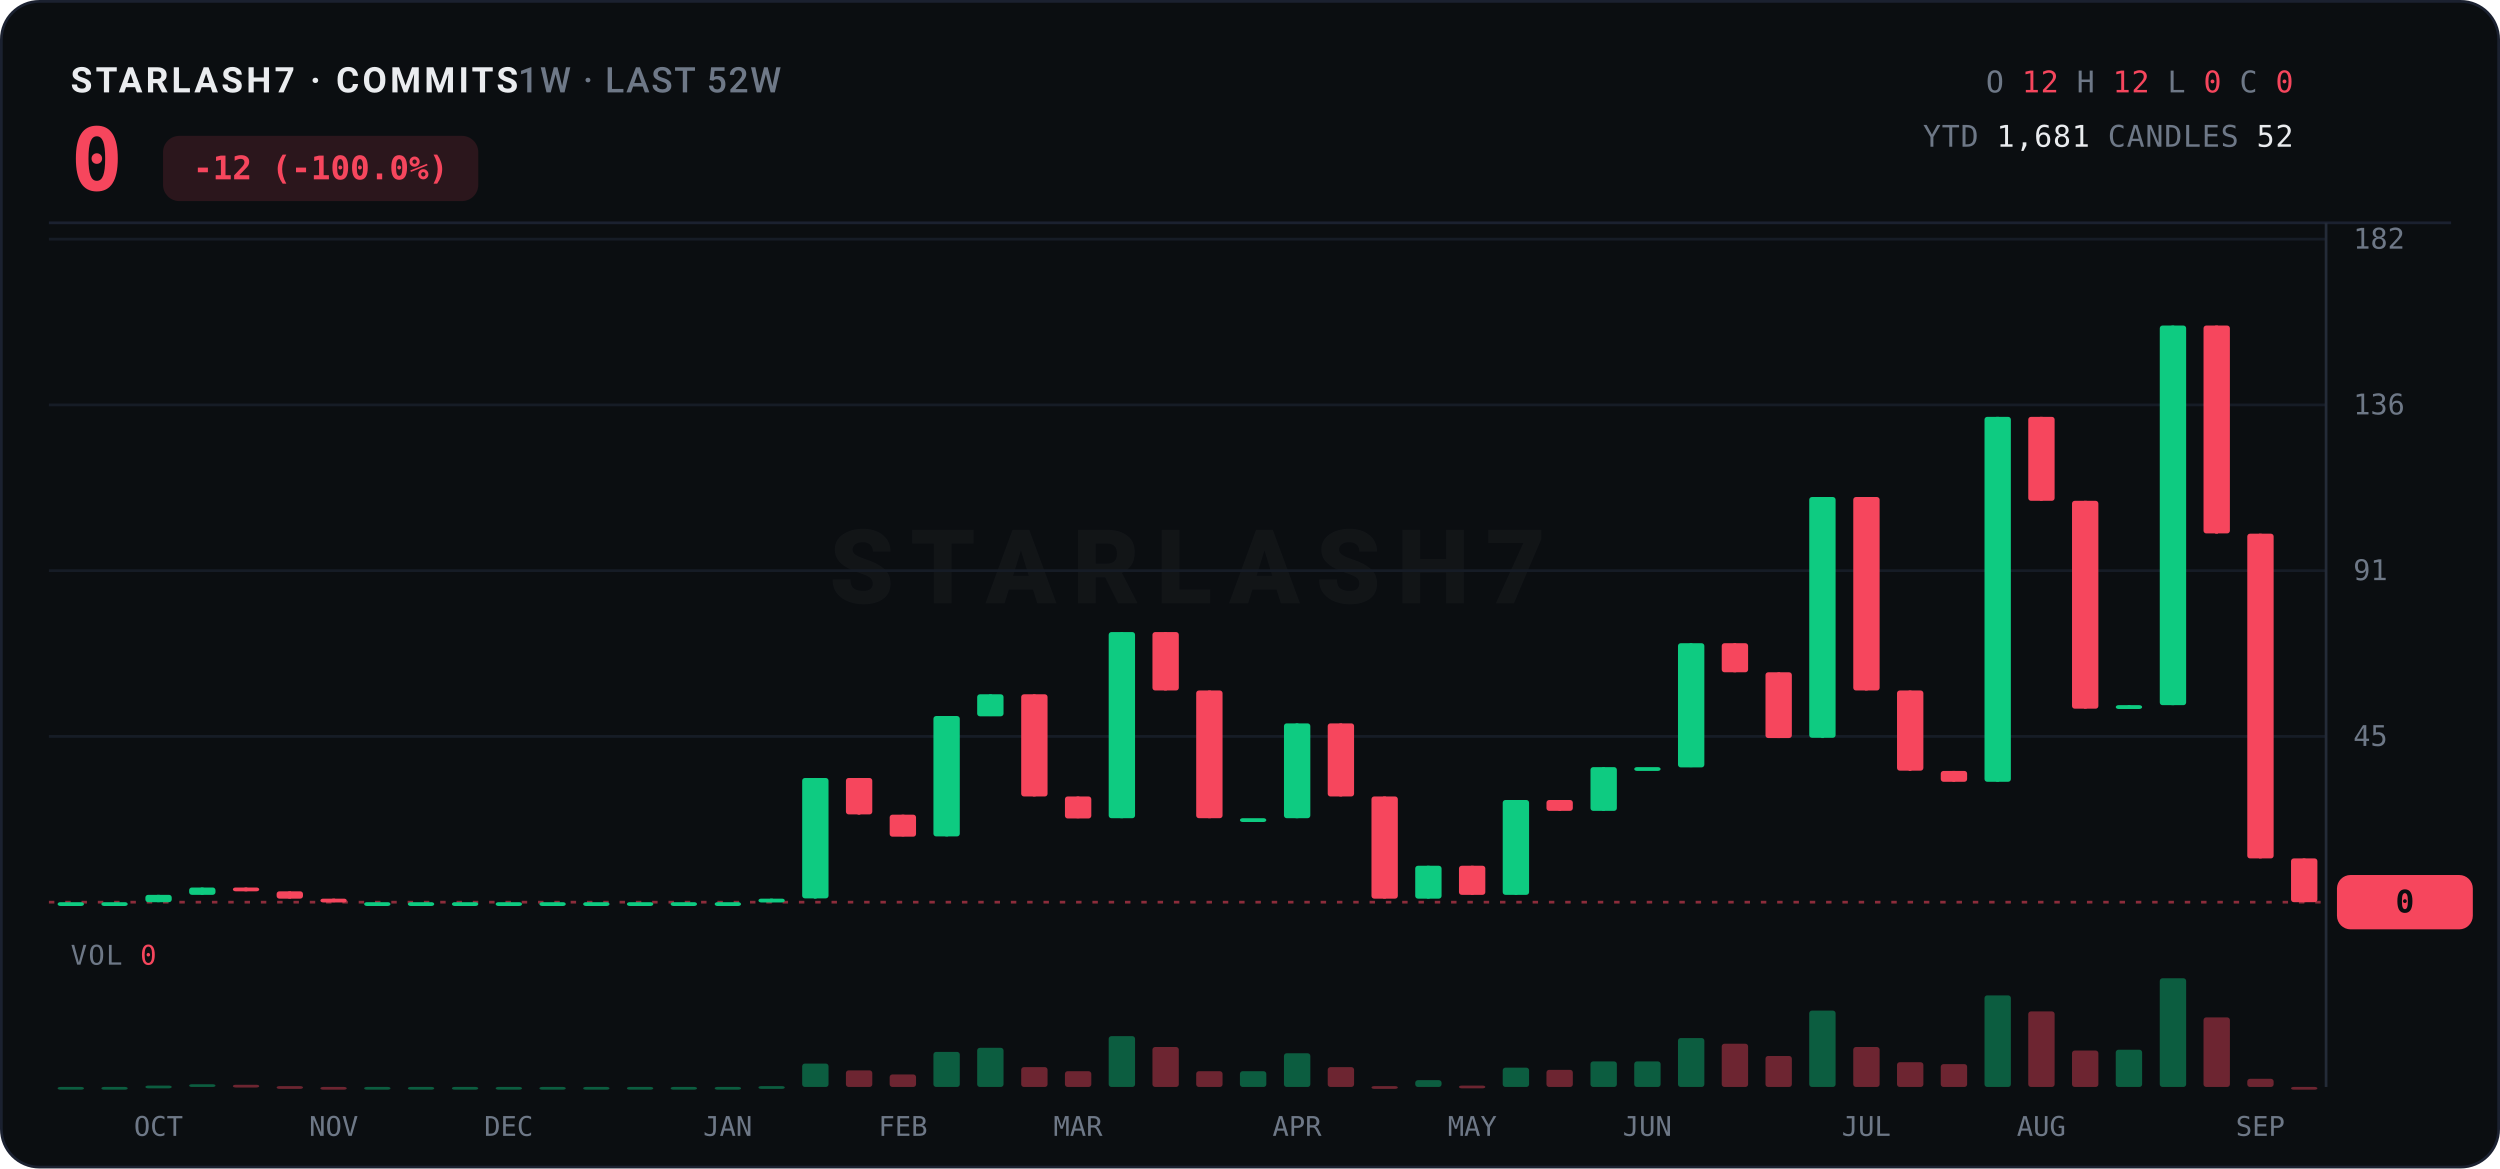
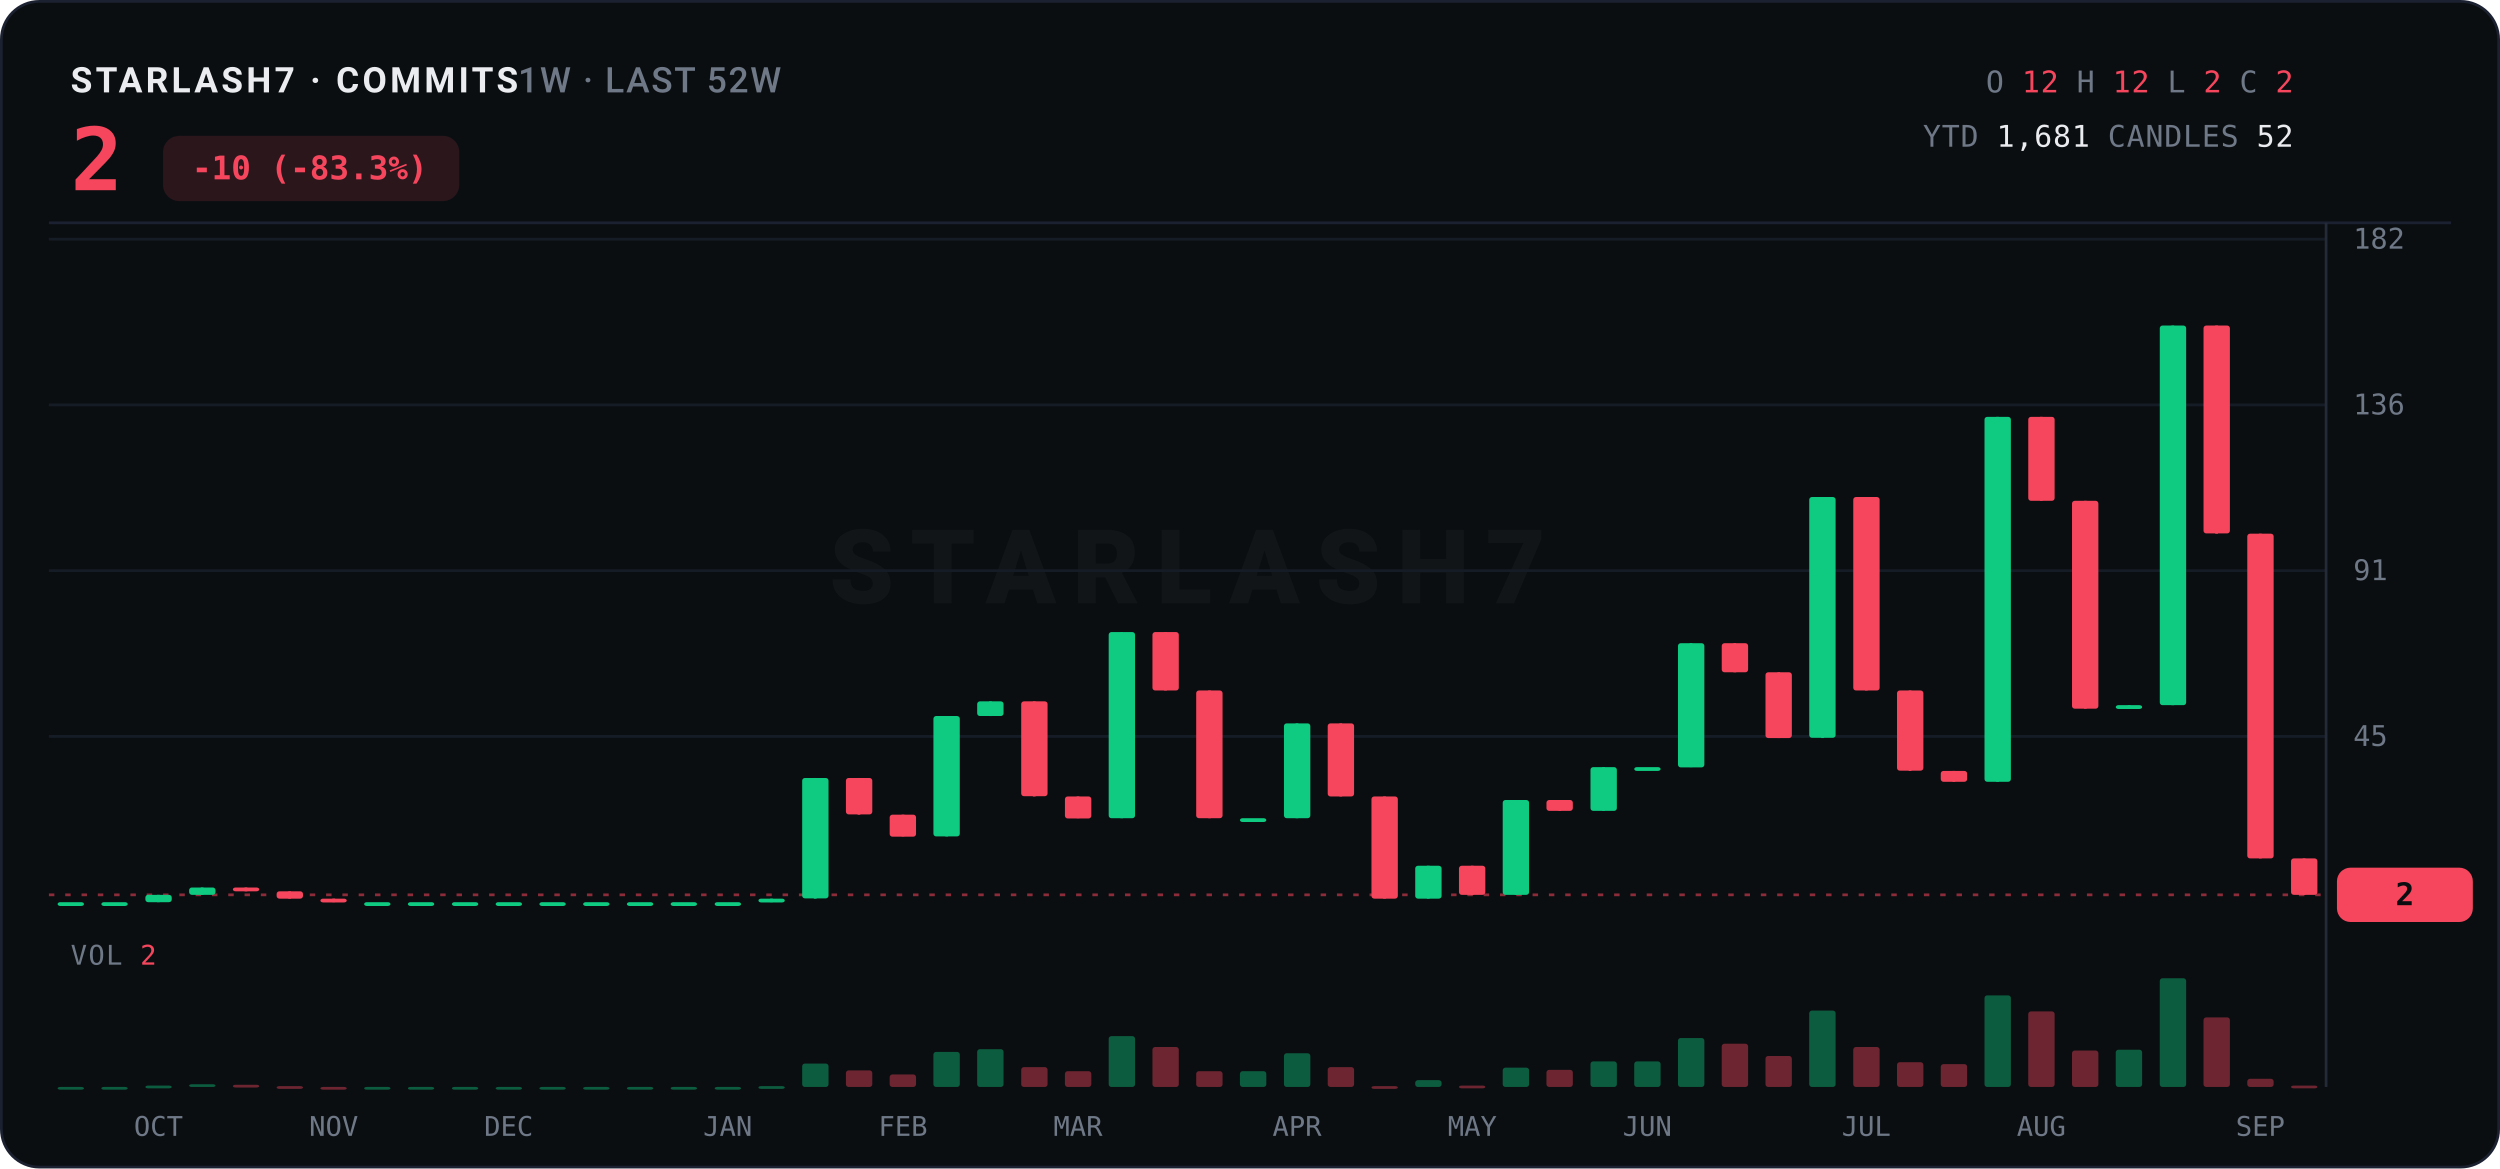
<svg xmlns="http://www.w3.org/2000/svg" width="920" height="430" viewBox="0 0 920 430">
  <rect x="0.5" y="0.5" width="919" height="429" rx="14" fill="#0B0E11" stroke="#1B2130" />
  <text x="26" y="34" font-family="ui-sans-serif,system-ui,-apple-system,'Segoe UI',Roboto,sans-serif" font-size="13" font-weight="700" letter-spacing="1.2" fill="#EAECEF">STARLASH7 · COMMITS<tspan fill="#6E7887" font-weight="500" letter-spacing="0.6">  1W · LAST 52W</tspan>
  </text>
-   <text x="26" y="70" font-family="ui-monospace,'SF Mono',SFMono-Regular,Menlo,Consolas,monospace" font-size="32" font-weight="800" fill="#F6465D" letter-spacing="-0.5">0</text>
-   <rect x="60" y="50" width="116" height="24" rx="6" fill="#F6465D" opacity="0.14" />
-   <text x="118" y="66" text-anchor="middle" font-family="ui-monospace,'SF Mono',SFMono-Regular,Menlo,Consolas,monospace" font-size="12" font-weight="700" fill="#F6465D">-12 (-100.0%)</text>
+   <text x="26" y="70" font-family="ui-monospace,'SF Mono',SFMono-Regular,Menlo,Consolas,monospace" font-size="32" font-weight="800" fill="#F6465D" letter-spacing="-0.5">2</text>
+   <rect x="60" y="50" width="109" height="24" rx="6" fill="#F6465D" opacity="0.14" />
+   <text x="114" y="66" text-anchor="middle" font-family="ui-monospace,'SF Mono',SFMono-Regular,Menlo,Consolas,monospace" font-size="12" font-weight="700" fill="#F6465D">-10 (-83.3%)</text>
  <text x="844" y="34" text-anchor="end" font-family="ui-monospace,'SF Mono',SFMono-Regular,Menlo,Consolas,monospace" font-size="11" letter-spacing="0.3">
    <tspan fill="#6E7887">O</tspan>
    <tspan fill="#F6465D">12</tspan>
    <tspan fill="#6E7887">H</tspan>
    <tspan fill="#F6465D">12</tspan>
    <tspan fill="#6E7887">L</tspan>
-     <tspan fill="#F6465D">0</tspan>
+     <tspan fill="#F6465D">2</tspan>
    <tspan fill="#6E7887">C</tspan>
-     <tspan fill="#F6465D">0</tspan>
+     <tspan fill="#F6465D">2</tspan>
  </text>
  <text x="844" y="54" text-anchor="end" font-family="ui-monospace,'SF Mono',SFMono-Regular,Menlo,Consolas,monospace" font-size="11" letter-spacing="0.3">
    <tspan fill="#6E7887">YTD</tspan>
    <tspan fill="#EAECEF">1,681</tspan>
    <tspan fill="#6E7887">CANDLES</tspan>
    <tspan fill="#EAECEF">52</tspan>
  </text>
  <line x1="18" y1="82" x2="902" y2="82" stroke="#1B2130" stroke-width="1" />
  <text x="437.0" y="222.0" text-anchor="middle" font-family="ui-sans-serif,system-ui,-apple-system,'Segoe UI',Roboto,sans-serif" font-size="38" font-weight="800" letter-spacing="6" fill="#EAECEF" opacity="0.035">STARLASH7</text>
  <line x1="18" y1="271.0" x2="856" y2="271.0" stroke="#161C26" stroke-width="1" />
  <text x="866" y="274.5" font-family="ui-monospace,'SF Mono',SFMono-Regular,Menlo,Consolas,monospace" font-size="10.5" fill="#6E7887">45</text>
  <line x1="18" y1="210.0" x2="856" y2="210.0" stroke="#161C26" stroke-width="1" />
  <text x="866" y="213.5" font-family="ui-monospace,'SF Mono',SFMono-Regular,Menlo,Consolas,monospace" font-size="10.5" fill="#6E7887">91</text>
  <line x1="18" y1="149.0" x2="856" y2="149.0" stroke="#161C26" stroke-width="1" />
  <text x="866" y="152.5" font-family="ui-monospace,'SF Mono',SFMono-Regular,Menlo,Consolas,monospace" font-size="10.5" fill="#6E7887">136</text>
  <line x1="18" y1="88.0" x2="856" y2="88.0" stroke="#161C26" stroke-width="1" />
  <text x="866" y="91.5" font-family="ui-monospace,'SF Mono',SFMono-Regular,Menlo,Consolas,monospace" font-size="10.5" fill="#6E7887">182</text>
  <line x1="856" y1="82" x2="856" y2="400" stroke="#242B38" stroke-width="1" />
-   <line x1="18" y1="332.0" x2="856" y2="332.0" stroke="#F6465D" stroke-width="1" stroke-dasharray="2 4" opacity="0.55" />
-   <rect x="860" y="322.0" width="50" height="20" rx="5" fill="#F6465D" />
-   <text x="885.0" y="335.8" text-anchor="middle" font-family="ui-monospace,'SF Mono',SFMono-Regular,Menlo,Consolas,monospace" font-size="11.5" font-weight="800" fill="#0B0E11">0</text>
+   <line x1="18" y1="329.3" x2="856" y2="329.3" stroke="#F6465D" stroke-width="1" stroke-dasharray="2 4" opacity="0.55" />
+   <rect x="860" y="319.3" width="50" height="20" rx="5" fill="#F6465D" />
+   <text x="885.0" y="333.1" text-anchor="middle" font-family="ui-monospace,'SF Mono',SFMono-Regular,Menlo,Consolas,monospace" font-size="11.5" font-weight="800" fill="#0B0E11">2</text>
  <line x1="26.1" y1="332.0" x2="26.1" y2="332.0" stroke="#0ECB81" stroke-width="1" />
  <rect x="21.2" y="332.0" width="9.7" height="1.4" rx="1" fill="#0ECB81" />
  <line x1="42.2" y1="332.0" x2="42.2" y2="332.0" stroke="#0ECB81" stroke-width="1" />
  <rect x="37.3" y="332.0" width="9.7" height="1.4" rx="1" fill="#0ECB81" />
  <line x1="58.3" y1="329.3" x2="58.3" y2="332.0" stroke="#0ECB81" stroke-width="1" />
  <rect x="53.5" y="329.3" width="9.7" height="2.7" rx="1" fill="#0ECB81" />
  <line x1="74.4" y1="326.6" x2="74.4" y2="329.3" stroke="#0ECB81" stroke-width="1" />
  <rect x="69.6" y="326.6" width="9.7" height="2.7" rx="1" fill="#0ECB81" />
  <line x1="90.5" y1="326.6" x2="90.5" y2="328.0" stroke="#F6465D" stroke-width="1" />
  <rect x="85.7" y="326.6" width="9.7" height="1.4" rx="1" fill="#F6465D" />
  <line x1="106.6" y1="328.0" x2="106.6" y2="330.7" stroke="#F6465D" stroke-width="1" />
  <rect x="101.8" y="328.0" width="9.7" height="2.7" rx="1" fill="#F6465D" />
  <line x1="122.8" y1="330.7" x2="122.8" y2="332.0" stroke="#F6465D" stroke-width="1" />
  <rect x="117.9" y="330.7" width="9.7" height="1.4" rx="1" fill="#F6465D" />
  <line x1="138.9" y1="332.0" x2="138.9" y2="332.0" stroke="#0ECB81" stroke-width="1" />
  <rect x="134.0" y="332.0" width="9.7" height="1.4" rx="1" fill="#0ECB81" />
  <line x1="155.0" y1="332.0" x2="155.0" y2="332.0" stroke="#0ECB81" stroke-width="1" />
  <rect x="150.1" y="332.0" width="9.7" height="1.4" rx="1" fill="#0ECB81" />
  <line x1="171.1" y1="332.0" x2="171.1" y2="332.0" stroke="#0ECB81" stroke-width="1" />
  <rect x="166.3" y="332.0" width="9.7" height="1.4" rx="1" fill="#0ECB81" />
  <line x1="187.2" y1="332.0" x2="187.2" y2="332.0" stroke="#0ECB81" stroke-width="1" />
  <rect x="182.4" y="332.0" width="9.7" height="1.4" rx="1" fill="#0ECB81" />
  <line x1="203.3" y1="332.0" x2="203.3" y2="332.0" stroke="#0ECB81" stroke-width="1" />
  <rect x="198.5" y="332.0" width="9.7" height="1.4" rx="1" fill="#0ECB81" />
  <line x1="219.4" y1="332.0" x2="219.4" y2="332.0" stroke="#0ECB81" stroke-width="1" />
  <rect x="214.6" y="332.0" width="9.7" height="1.4" rx="1" fill="#0ECB81" />
  <line x1="235.6" y1="332.0" x2="235.6" y2="332.0" stroke="#0ECB81" stroke-width="1" />
  <rect x="230.7" y="332.0" width="9.7" height="1.4" rx="1" fill="#0ECB81" />
  <line x1="251.7" y1="332.0" x2="251.7" y2="332.0" stroke="#0ECB81" stroke-width="1" />
  <rect x="246.8" y="332.0" width="9.7" height="1.4" rx="1" fill="#0ECB81" />
  <line x1="267.8" y1="332.0" x2="267.8" y2="332.0" stroke="#0ECB81" stroke-width="1" />
  <rect x="263.0" y="332.0" width="9.7" height="1.4" rx="1" fill="#0ECB81" />
  <line x1="283.9" y1="330.7" x2="283.9" y2="332.0" stroke="#0ECB81" stroke-width="1" />
  <rect x="279.1" y="330.7" width="9.7" height="1.4" rx="1" fill="#0ECB81" />
  <line x1="300.0" y1="286.3" x2="300.0" y2="330.7" stroke="#0ECB81" stroke-width="1" />
  <rect x="295.2" y="286.3" width="9.7" height="44.3" rx="1" fill="#0ECB81" />
  <line x1="316.1" y1="286.3" x2="316.1" y2="299.8" stroke="#F6465D" stroke-width="1" />
  <rect x="311.3" y="286.3" width="9.7" height="13.4" rx="1" fill="#F6465D" />
  <line x1="332.3" y1="299.8" x2="332.3" y2="307.8" stroke="#F6465D" stroke-width="1" />
  <rect x="327.4" y="299.8" width="9.7" height="8.1" rx="1" fill="#F6465D" />
  <line x1="348.4" y1="263.5" x2="348.4" y2="307.8" stroke="#0ECB81" stroke-width="1" />
  <rect x="343.5" y="263.5" width="9.7" height="44.3" rx="1" fill="#0ECB81" />
-   <line x1="364.5" y1="255.5" x2="364.5" y2="263.5" stroke="#0ECB81" stroke-width="1" />
-   <rect x="359.6" y="255.5" width="9.7" height="8.1" rx="1" fill="#0ECB81" />
-   <line x1="380.6" y1="255.5" x2="380.6" y2="293.1" stroke="#F6465D" stroke-width="1" />
-   <rect x="375.8" y="255.5" width="9.7" height="37.6" rx="1" fill="#F6465D" />
+   <line x1="364.5" y1="258.1" x2="364.5" y2="263.5" stroke="#0ECB81" stroke-width="1" />
+   <rect x="359.6" y="258.1" width="9.7" height="5.4" rx="1" fill="#0ECB81" />
+   <line x1="380.6" y1="258.1" x2="380.6" y2="293.1" stroke="#F6465D" stroke-width="1" />
+   <rect x="375.8" y="258.1" width="9.7" height="34.9" rx="1" fill="#F6465D" />
  <line x1="396.7" y1="293.1" x2="396.7" y2="301.1" stroke="#F6465D" stroke-width="1" />
  <rect x="391.9" y="293.1" width="9.7" height="8.1" rx="1" fill="#F6465D" />
  <line x1="412.8" y1="232.6" x2="412.8" y2="301.1" stroke="#0ECB81" stroke-width="1" />
  <rect x="408.0" y="232.6" width="9.7" height="68.5" rx="1" fill="#0ECB81" />
  <line x1="428.9" y1="232.6" x2="428.9" y2="254.1" stroke="#F6465D" stroke-width="1" />
  <rect x="424.1" y="232.6" width="9.7" height="21.5" rx="1" fill="#F6465D" />
  <line x1="445.1" y1="254.1" x2="445.1" y2="301.1" stroke="#F6465D" stroke-width="1" />
  <rect x="440.2" y="254.1" width="9.7" height="47.0" rx="1" fill="#F6465D" />
  <line x1="461.2" y1="301.1" x2="461.2" y2="301.1" stroke="#0ECB81" stroke-width="1" />
  <rect x="456.3" y="301.1" width="9.7" height="1.4" rx="1" fill="#0ECB81" />
  <line x1="477.3" y1="266.2" x2="477.3" y2="301.1" stroke="#0ECB81" stroke-width="1" />
  <rect x="472.5" y="266.2" width="9.7" height="34.9" rx="1" fill="#0ECB81" />
  <line x1="493.4" y1="266.2" x2="493.4" y2="293.1" stroke="#F6465D" stroke-width="1" />
  <rect x="488.6" y="266.2" width="9.7" height="26.9" rx="1" fill="#F6465D" />
  <line x1="509.5" y1="293.1" x2="509.5" y2="330.7" stroke="#F6465D" stroke-width="1" />
  <rect x="504.7" y="293.1" width="9.7" height="37.6" rx="1" fill="#F6465D" />
  <line x1="525.6" y1="318.6" x2="525.6" y2="330.7" stroke="#0ECB81" stroke-width="1" />
  <rect x="520.8" y="318.6" width="9.7" height="12.1" rx="1" fill="#0ECB81" />
  <line x1="541.8" y1="318.6" x2="541.8" y2="329.3" stroke="#F6465D" stroke-width="1" />
  <rect x="536.9" y="318.6" width="9.7" height="10.7" rx="1" fill="#F6465D" />
  <line x1="557.9" y1="294.4" x2="557.9" y2="329.3" stroke="#0ECB81" stroke-width="1" />
  <rect x="553.0" y="294.4" width="9.7" height="34.9" rx="1" fill="#0ECB81" />
  <line x1="574.0" y1="294.4" x2="574.0" y2="298.4" stroke="#F6465D" stroke-width="1" />
  <rect x="569.1" y="294.4" width="9.7" height="4.0" rx="1" fill="#F6465D" />
  <line x1="590.1" y1="282.3" x2="590.1" y2="298.4" stroke="#0ECB81" stroke-width="1" />
  <rect x="585.3" y="282.3" width="9.7" height="16.1" rx="1" fill="#0ECB81" />
  <line x1="606.2" y1="282.3" x2="606.2" y2="282.3" stroke="#0ECB81" stroke-width="1" />
  <rect x="601.4" y="282.3" width="9.7" height="1.4" rx="1" fill="#0ECB81" />
  <line x1="622.3" y1="236.7" x2="622.3" y2="282.3" stroke="#0ECB81" stroke-width="1" />
  <rect x="617.5" y="236.7" width="9.7" height="45.7" rx="1" fill="#0ECB81" />
  <line x1="638.4" y1="236.7" x2="638.4" y2="247.4" stroke="#F6465D" stroke-width="1" />
  <rect x="633.6" y="236.7" width="9.7" height="10.7" rx="1" fill="#F6465D" />
  <line x1="654.6" y1="247.4" x2="654.6" y2="271.6" stroke="#F6465D" stroke-width="1" />
  <rect x="649.7" y="247.4" width="9.7" height="24.2" rx="1" fill="#F6465D" />
  <line x1="670.7" y1="182.9" x2="670.7" y2="271.6" stroke="#0ECB81" stroke-width="1" />
  <rect x="665.8" y="182.9" width="9.7" height="88.6" rx="1" fill="#0ECB81" />
  <line x1="686.8" y1="182.9" x2="686.8" y2="254.1" stroke="#F6465D" stroke-width="1" />
  <rect x="682.0" y="182.9" width="9.7" height="71.2" rx="1" fill="#F6465D" />
  <line x1="702.9" y1="254.1" x2="702.9" y2="283.7" stroke="#F6465D" stroke-width="1" />
  <rect x="698.1" y="254.1" width="9.7" height="29.5" rx="1" fill="#F6465D" />
  <line x1="719.0" y1="283.7" x2="719.0" y2="287.7" stroke="#F6465D" stroke-width="1" />
  <rect x="714.2" y="283.7" width="9.7" height="4.0" rx="1" fill="#F6465D" />
  <line x1="735.1" y1="153.4" x2="735.1" y2="287.7" stroke="#0ECB81" stroke-width="1" />
  <rect x="730.3" y="153.4" width="9.7" height="134.3" rx="1" fill="#0ECB81" />
  <line x1="751.2" y1="153.4" x2="751.2" y2="184.3" stroke="#F6465D" stroke-width="1" />
  <rect x="746.4" y="153.4" width="9.7" height="30.9" rx="1" fill="#F6465D" />
  <line x1="767.4" y1="184.3" x2="767.4" y2="260.8" stroke="#F6465D" stroke-width="1" />
  <rect x="762.5" y="184.3" width="9.7" height="76.5" rx="1" fill="#F6465D" />
  <line x1="783.5" y1="259.5" x2="783.5" y2="260.8" stroke="#0ECB81" stroke-width="1" />
  <rect x="778.6" y="259.5" width="9.7" height="1.4" rx="1" fill="#0ECB81" />
  <line x1="799.6" y1="119.8" x2="799.6" y2="259.5" stroke="#0ECB81" stroke-width="1" />
  <rect x="794.8" y="119.8" width="9.7" height="139.7" rx="1" fill="#0ECB81" />
  <line x1="815.7" y1="119.8" x2="815.7" y2="196.4" stroke="#F6465D" stroke-width="1" />
  <rect x="810.9" y="119.8" width="9.7" height="76.5" rx="1" fill="#F6465D" />
  <line x1="831.8" y1="196.4" x2="831.8" y2="315.9" stroke="#F6465D" stroke-width="1" />
  <rect x="827.0" y="196.4" width="9.7" height="119.5" rx="1" fill="#F6465D" />
-   <line x1="847.9" y1="315.9" x2="847.9" y2="332.0" stroke="#F6465D" stroke-width="1" />
-   <rect x="843.1" y="315.9" width="9.7" height="16.1" rx="1" fill="#F6465D" />
-   <text x="26" y="355" font-family="ui-monospace,'SF Mono',SFMono-Regular,Menlo,Consolas,monospace" font-size="10" letter-spacing="0.5" fill="#6E7887">VOL <tspan fill="#F6465D">0</tspan>
+   <line x1="847.9" y1="315.9" x2="847.9" y2="329.3" stroke="#F6465D" stroke-width="1" />
+   <rect x="843.1" y="315.9" width="9.7" height="13.4" rx="1" fill="#F6465D" />
+   <text x="26" y="355" font-family="ui-monospace,'SF Mono',SFMono-Regular,Menlo,Consolas,monospace" font-size="10" letter-spacing="0.5" fill="#6E7887">VOL <tspan fill="#F6465D">2</tspan>
  </text>
  <rect x="21.2" y="400.0" width="9.7" height="1.0" rx="1" fill="#0ECB81" opacity="0.42" />
  <rect x="37.3" y="400.0" width="9.7" height="1.0" rx="1" fill="#0ECB81" opacity="0.42" />
  <rect x="53.5" y="399.5" width="9.7" height="1.0" rx="1" fill="#0ECB81" opacity="0.42" />
  <rect x="69.6" y="399.0" width="9.7" height="1.0" rx="1" fill="#0ECB81" opacity="0.42" />
  <rect x="85.7" y="399.2" width="9.7" height="1.0" rx="1" fill="#F6465D" opacity="0.42" />
  <rect x="101.8" y="399.7" width="9.7" height="1.0" rx="1" fill="#F6465D" opacity="0.42" />
  <rect x="117.9" y="400.0" width="9.7" height="1.0" rx="1" fill="#F6465D" opacity="0.42" />
  <rect x="134.0" y="400.0" width="9.7" height="1.0" rx="1" fill="#0ECB81" opacity="0.42" />
  <rect x="150.1" y="400.0" width="9.7" height="1.0" rx="1" fill="#0ECB81" opacity="0.42" />
  <rect x="166.3" y="400.0" width="9.7" height="1.0" rx="1" fill="#0ECB81" opacity="0.42" />
  <rect x="182.4" y="400.0" width="9.7" height="1.0" rx="1" fill="#0ECB81" opacity="0.42" />
  <rect x="198.5" y="400.0" width="9.7" height="1.0" rx="1" fill="#0ECB81" opacity="0.42" />
  <rect x="214.6" y="400.0" width="9.7" height="1.0" rx="1" fill="#0ECB81" opacity="0.42" />
  <rect x="230.7" y="400.0" width="9.7" height="1.0" rx="1" fill="#0ECB81" opacity="0.42" />
  <rect x="246.8" y="400.0" width="9.7" height="1.0" rx="1" fill="#0ECB81" opacity="0.42" />
  <rect x="263.0" y="400.0" width="9.7" height="1.0" rx="1" fill="#0ECB81" opacity="0.42" />
  <rect x="279.1" y="399.7" width="9.7" height="1.0" rx="1" fill="#0ECB81" opacity="0.42" />
  <rect x="295.2" y="391.4" width="9.7" height="8.6" rx="1" fill="#0ECB81" opacity="0.42" />
  <rect x="311.3" y="393.9" width="9.7" height="6.1" rx="1" fill="#F6465D" opacity="0.42" />
  <rect x="327.4" y="395.4" width="9.7" height="4.6" rx="1" fill="#F6465D" opacity="0.42" />
  <rect x="343.5" y="387.1" width="9.7" height="12.9" rx="1" fill="#0ECB81" opacity="0.42" />
-   <rect x="359.6" y="385.6" width="9.7" height="14.4" rx="1" fill="#0ECB81" opacity="0.42" />
+   <rect x="359.6" y="386.1" width="9.7" height="13.9" rx="1" fill="#0ECB81" opacity="0.42" />
  <rect x="375.8" y="392.7" width="9.7" height="7.3" rx="1" fill="#F6465D" opacity="0.42" />
  <rect x="391.9" y="394.2" width="9.7" height="5.8" rx="1" fill="#F6465D" opacity="0.42" />
  <rect x="408.0" y="381.3" width="9.7" height="18.7" rx="1" fill="#0ECB81" opacity="0.42" />
  <rect x="424.1" y="385.3" width="9.7" height="14.7" rx="1" fill="#F6465D" opacity="0.42" />
  <rect x="440.2" y="394.2" width="9.7" height="5.8" rx="1" fill="#F6465D" opacity="0.42" />
  <rect x="456.3" y="394.2" width="9.7" height="5.8" rx="1" fill="#0ECB81" opacity="0.42" />
  <rect x="472.5" y="387.6" width="9.7" height="12.4" rx="1" fill="#0ECB81" opacity="0.42" />
  <rect x="488.6" y="392.7" width="9.7" height="7.3" rx="1" fill="#F6465D" opacity="0.42" />
  <rect x="504.7" y="399.7" width="9.7" height="1.0" rx="1" fill="#F6465D" opacity="0.42" />
  <rect x="520.8" y="397.5" width="9.7" height="2.5" rx="1" fill="#0ECB81" opacity="0.42" />
  <rect x="536.9" y="399.5" width="9.7" height="1.0" rx="1" fill="#F6465D" opacity="0.42" />
  <rect x="553.0" y="392.9" width="9.7" height="7.1" rx="1" fill="#0ECB81" opacity="0.42" />
  <rect x="569.1" y="393.7" width="9.7" height="6.3" rx="1" fill="#F6465D" opacity="0.42" />
  <rect x="585.3" y="390.6" width="9.7" height="9.4" rx="1" fill="#0ECB81" opacity="0.42" />
  <rect x="601.4" y="390.6" width="9.7" height="9.4" rx="1" fill="#0ECB81" opacity="0.42" />
  <rect x="617.5" y="382.0" width="9.7" height="18.0" rx="1" fill="#0ECB81" opacity="0.42" />
  <rect x="633.6" y="384.1" width="9.7" height="15.9" rx="1" fill="#F6465D" opacity="0.42" />
  <rect x="649.7" y="388.6" width="9.7" height="11.4" rx="1" fill="#F6465D" opacity="0.42" />
  <rect x="665.8" y="371.9" width="9.7" height="28.1" rx="1" fill="#0ECB81" opacity="0.42" />
  <rect x="682.0" y="385.3" width="9.7" height="14.7" rx="1" fill="#F6465D" opacity="0.42" />
  <rect x="698.1" y="390.9" width="9.7" height="9.1" rx="1" fill="#F6465D" opacity="0.42" />
  <rect x="714.2" y="391.6" width="9.7" height="8.4" rx="1" fill="#F6465D" opacity="0.42" />
  <rect x="730.3" y="366.3" width="9.7" height="33.7" rx="1" fill="#0ECB81" opacity="0.42" />
  <rect x="746.4" y="372.2" width="9.7" height="27.8" rx="1" fill="#F6465D" opacity="0.42" />
  <rect x="762.5" y="386.6" width="9.7" height="13.4" rx="1" fill="#F6465D" opacity="0.42" />
  <rect x="778.6" y="386.3" width="9.7" height="13.7" rx="1" fill="#0ECB81" opacity="0.42" />
  <rect x="794.8" y="360.0" width="9.7" height="40.0" rx="1" fill="#0ECB81" opacity="0.42" />
  <rect x="810.9" y="374.4" width="9.7" height="25.6" rx="1" fill="#F6465D" opacity="0.42" />
  <rect x="827.0" y="397.0" width="9.7" height="3.0" rx="1" fill="#F6465D" opacity="0.42" />
-   <rect x="843.1" y="400.0" width="9.7" height="1.0" rx="1" fill="#F6465D" opacity="0.42" />
+   <rect x="843.1" y="399.5" width="9.7" height="1.0" rx="1" fill="#F6465D" opacity="0.42" />
  <text x="58.3" y="418" text-anchor="middle" font-family="ui-monospace,'SF Mono',SFMono-Regular,Menlo,Consolas,monospace" font-size="10" fill="#6E7887">OCT</text>
  <text x="122.8" y="418" text-anchor="middle" font-family="ui-monospace,'SF Mono',SFMono-Regular,Menlo,Consolas,monospace" font-size="10" fill="#6E7887">NOV</text>
  <text x="187.2" y="418" text-anchor="middle" font-family="ui-monospace,'SF Mono',SFMono-Regular,Menlo,Consolas,monospace" font-size="10" fill="#6E7887">DEC</text>
  <text x="267.8" y="418" text-anchor="middle" font-family="ui-monospace,'SF Mono',SFMono-Regular,Menlo,Consolas,monospace" font-size="10" fill="#6E7887">JAN</text>
  <text x="332.3" y="418" text-anchor="middle" font-family="ui-monospace,'SF Mono',SFMono-Regular,Menlo,Consolas,monospace" font-size="10" fill="#6E7887">FEB</text>
  <text x="396.7" y="418" text-anchor="middle" font-family="ui-monospace,'SF Mono',SFMono-Regular,Menlo,Consolas,monospace" font-size="10" fill="#6E7887">MAR</text>
  <text x="477.3" y="418" text-anchor="middle" font-family="ui-monospace,'SF Mono',SFMono-Regular,Menlo,Consolas,monospace" font-size="10" fill="#6E7887">APR</text>
  <text x="541.8" y="418" text-anchor="middle" font-family="ui-monospace,'SF Mono',SFMono-Regular,Menlo,Consolas,monospace" font-size="10" fill="#6E7887">MAY</text>
  <text x="606.2" y="418" text-anchor="middle" font-family="ui-monospace,'SF Mono',SFMono-Regular,Menlo,Consolas,monospace" font-size="10" fill="#6E7887">JUN</text>
  <text x="686.8" y="418" text-anchor="middle" font-family="ui-monospace,'SF Mono',SFMono-Regular,Menlo,Consolas,monospace" font-size="10" fill="#6E7887">JUL</text>
  <text x="751.2" y="418" text-anchor="middle" font-family="ui-monospace,'SF Mono',SFMono-Regular,Menlo,Consolas,monospace" font-size="10" fill="#6E7887">AUG</text>
  <text x="831.8" y="418" text-anchor="middle" font-family="ui-monospace,'SF Mono',SFMono-Regular,Menlo,Consolas,monospace" font-size="10" fill="#6E7887">SEP</text>
</svg>
